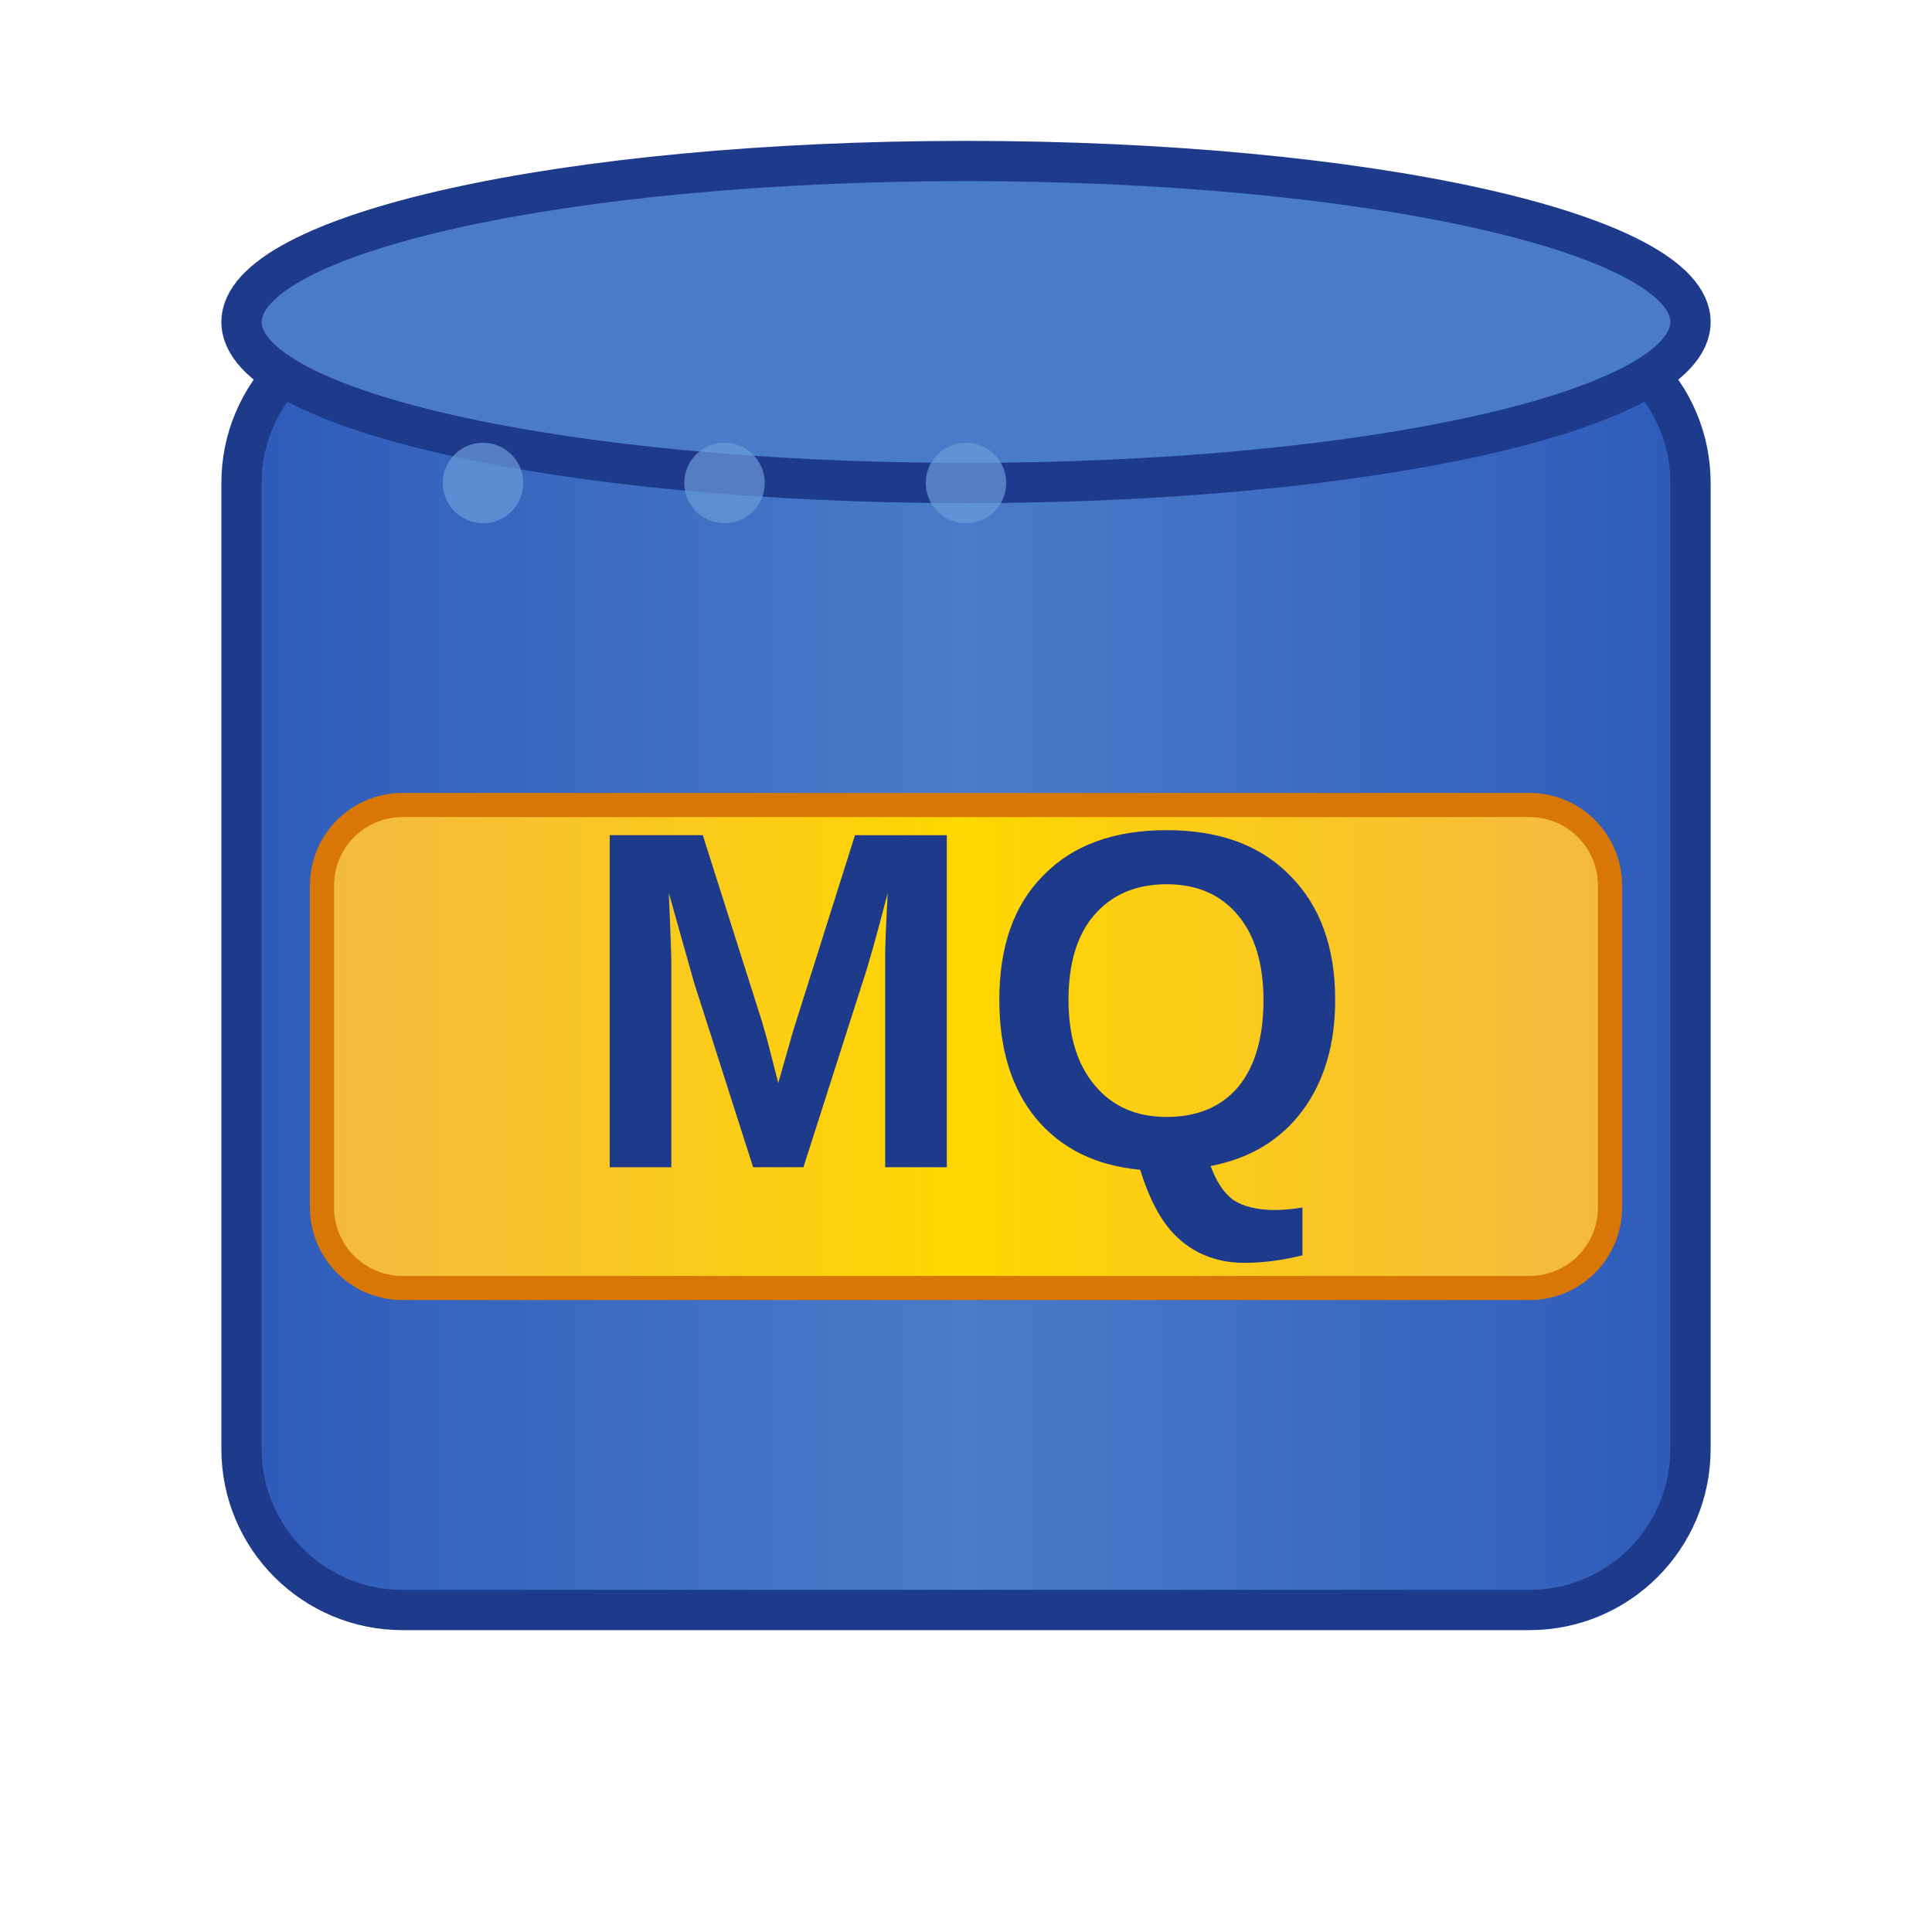
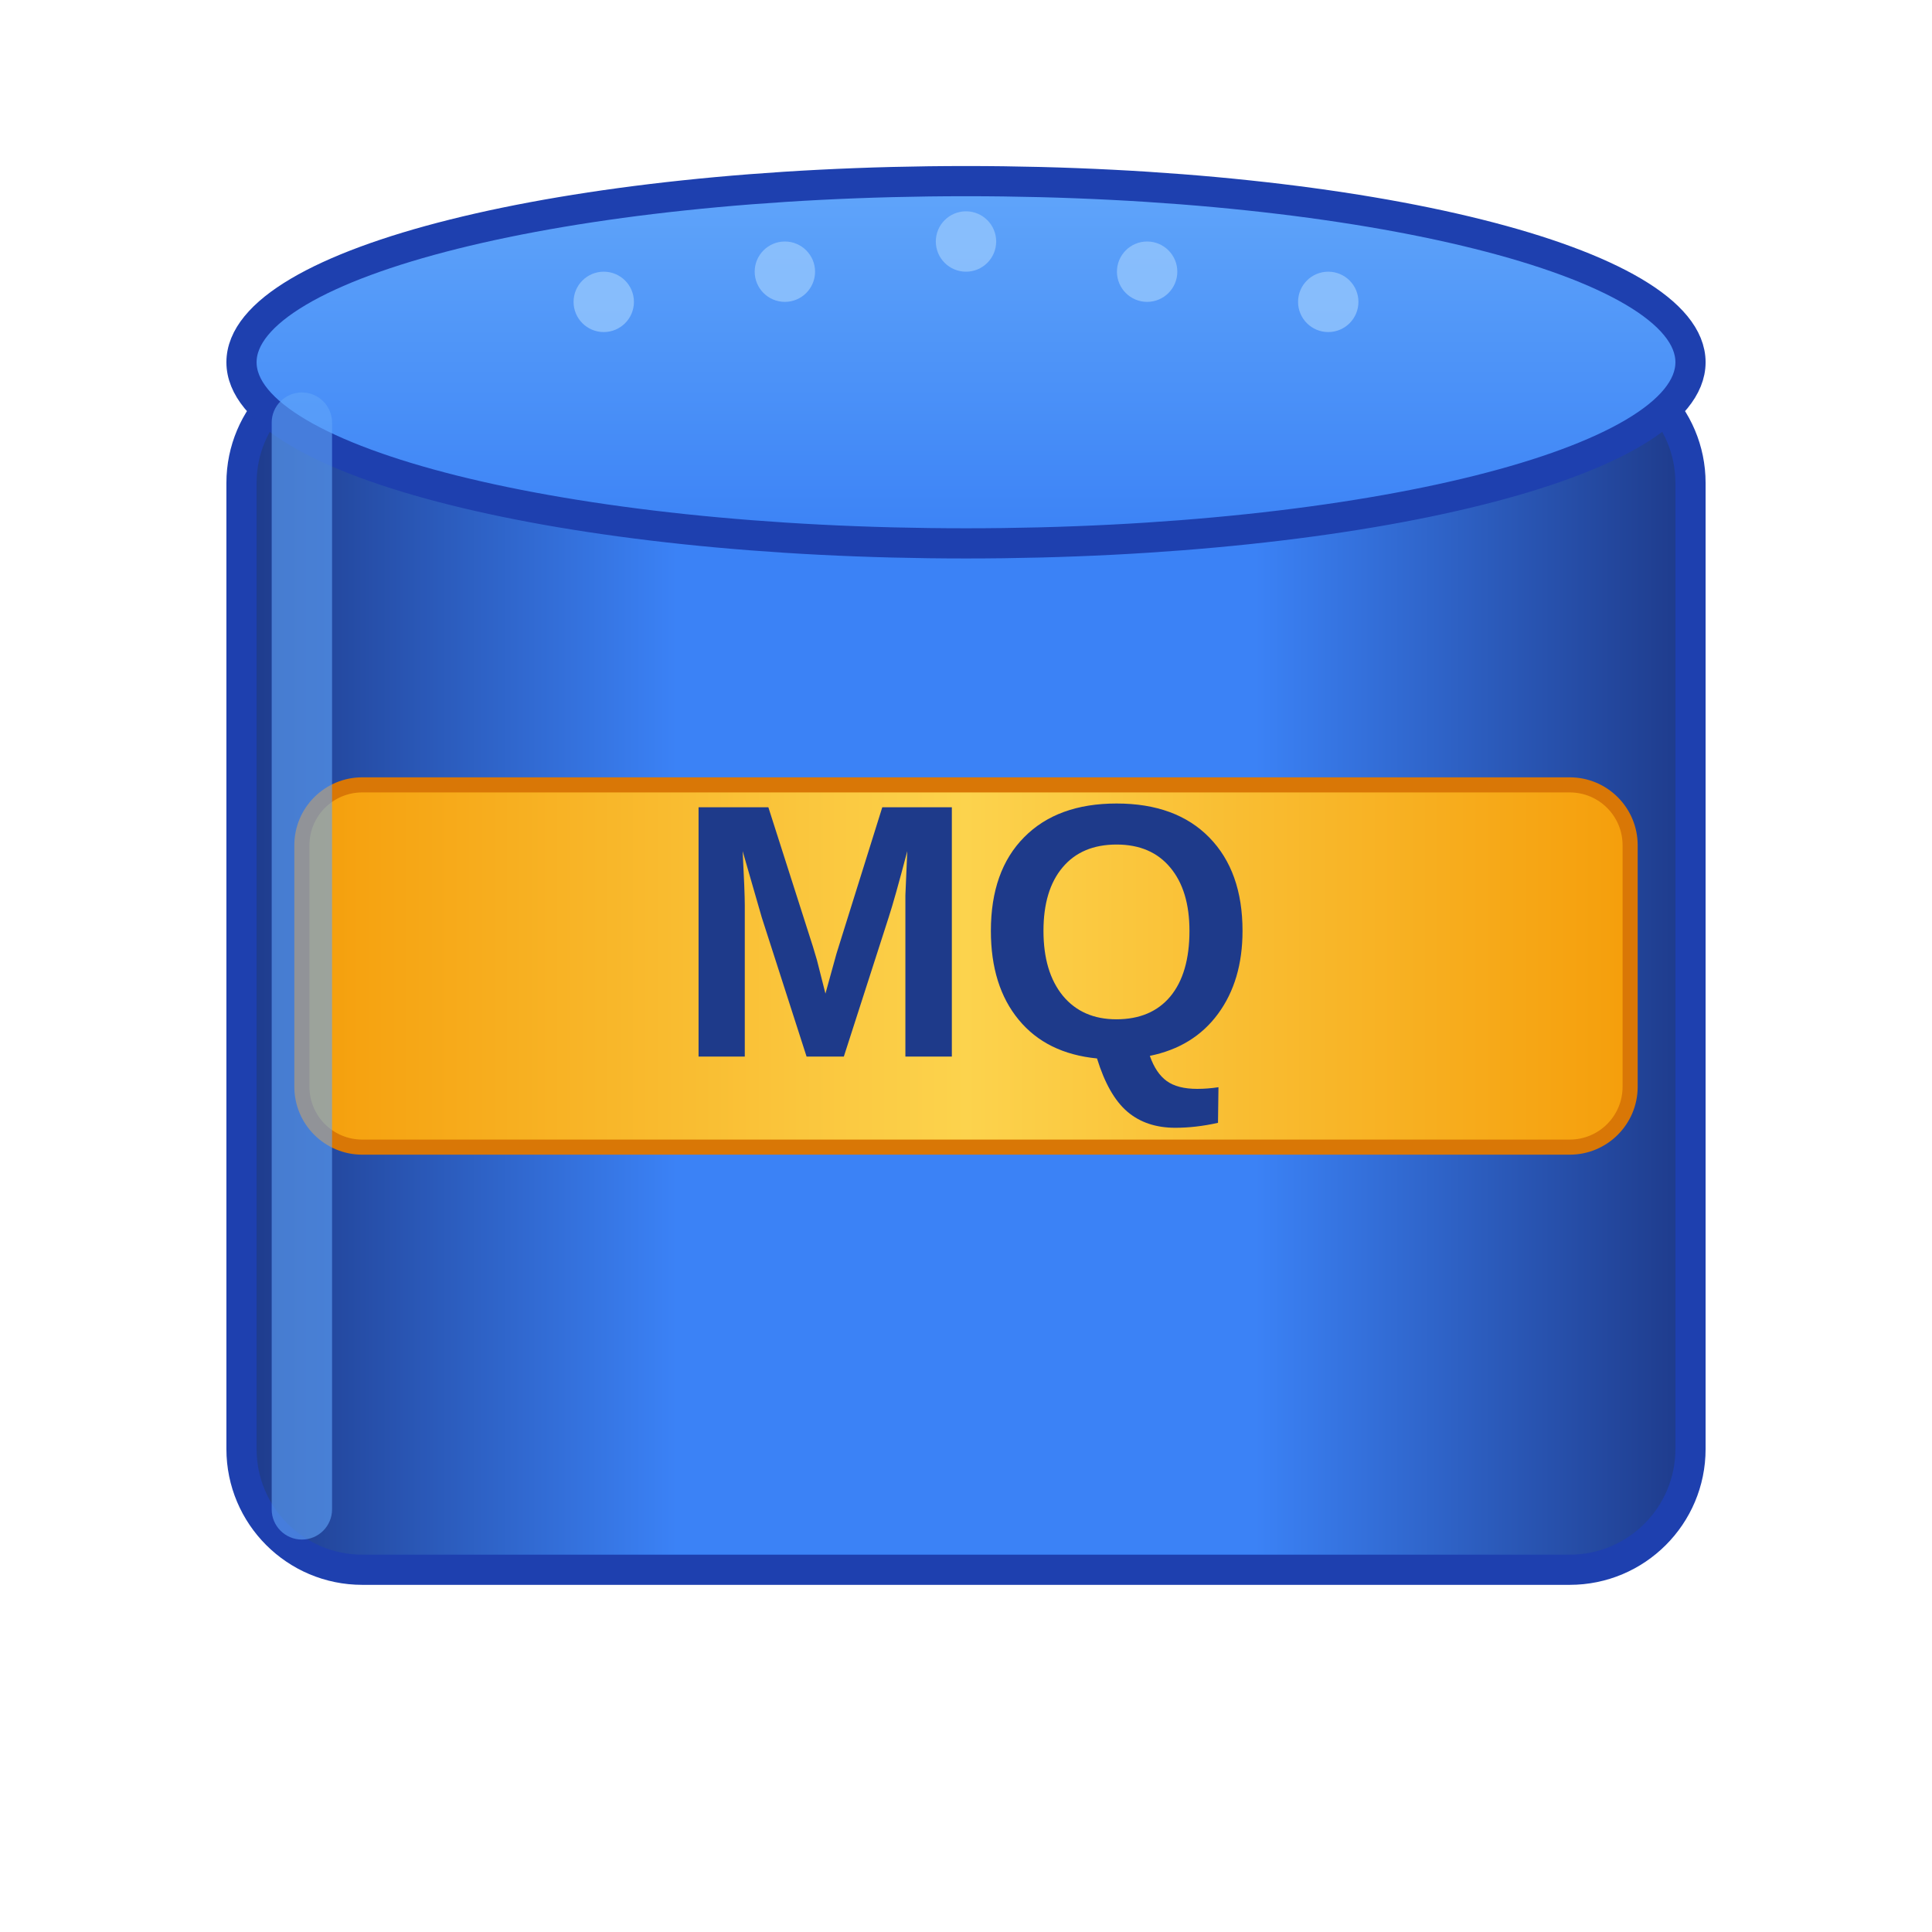
- <svg xmlns="http://www.w3.org/2000/svg" width="24" height="24" viewBox="0 0 24 24" fill="none">
+ <svg xmlns="http://www.w3.org/2000/svg" width="128" height="128" viewBox="0 0 128 128" fill="none">
  <defs>
    <linearGradient id="cylinderGradient" x1="0%" y1="0%" x2="100%" y2="0%">
-       <stop offset="0%" style="stop-color:#2E5BBA;stop-opacity:1" />
-       <stop offset="50%" style="stop-color:#4A7BC8;stop-opacity:1" />
-       <stop offset="100%" style="stop-color:#2E5BBA;stop-opacity:1" />
+       <stop offset="0%" style="stop-color:#1E3A8A;stop-opacity:1" />
+       <stop offset="30%" style="stop-color:#3B82F6;stop-opacity:1" />
+       <stop offset="70%" style="stop-color:#3B82F6;stop-opacity:1" />
+       <stop offset="100%" style="stop-color:#1E3A8A;stop-opacity:1" />
    </linearGradient>
    <linearGradient id="bannerGradient" x1="0%" y1="0%" x2="100%" y2="0%">
-       <stop offset="0%" style="stop-color:#F4B942;stop-opacity:1" />
-       <stop offset="50%" style="stop-color:#FFD700;stop-opacity:1" />
-       <stop offset="100%" style="stop-color:#F4B942;stop-opacity:1" />
+       <stop offset="0%" style="stop-color:#F59E0B;stop-opacity:1" />
+       <stop offset="50%" style="stop-color:#FCD34D;stop-opacity:1" />
+       <stop offset="100%" style="stop-color:#F59E0B;stop-opacity:1" />
+     </linearGradient>
+     <linearGradient id="topGradient" x1="0%" y1="0%" x2="0%" y2="100%">
+       <stop offset="0%" style="stop-color:#60A5FA;stop-opacity:1" />
+       <stop offset="100%" style="stop-color:#3B82F6;stop-opacity:1" />
    </linearGradient>
  </defs>
-   <rect x="3" y="4" width="18" height="16" rx="2" ry="2" fill="url(#cylinderGradient)" stroke="#1E3A8A" stroke-width="0.5" />
-   <ellipse cx="12" cy="4" rx="9" ry="2" fill="#4A7BC8" stroke="#1E3A8A" stroke-width="0.5" />
-   <rect x="4" y="10" width="16" height="6" rx="1" ry="1" fill="url(#bannerGradient)" stroke="#D97706" stroke-width="0.3" />
-   <text x="12" y="14.5" font-family="Arial, sans-serif" font-size="6" font-weight="bold" text-anchor="middle" fill="#1E3A8A">MQ</text>
-   <circle cx="6" cy="6" r="0.5" fill="#6B9BD8" opacity="0.7" />
-   <circle cx="9" cy="6" r="0.5" fill="#6B9BD8" opacity="0.7" />
-   <circle cx="12" cy="6" r="0.5" fill="#6B9BD8" opacity="0.7" />
+   <rect x="16" y="24" width="96" height="80" rx="8" ry="8" fill="url(#cylinderGradient)" stroke="#1E40AF" stroke-width="2" />
+   <ellipse cx="64" cy="24" rx="48" ry="12" fill="url(#topGradient)" stroke="#1E40AF" stroke-width="2" />
+   <rect x="20" y="52" width="88" height="24" rx="4" ry="4" fill="url(#bannerGradient)" stroke="#D97706" stroke-width="1" />
+   <text x="64" y="70" font-family="Arial, sans-serif" font-size="24" font-weight="bold" text-anchor="middle" fill="#1E3A8A">MQ</text>
+   <circle cx="40" cy="20" r="2" fill="#93C5FD" opacity="0.8" />
+   <circle cx="52" cy="18" r="2" fill="#93C5FD" opacity="0.8" />
+   <circle cx="64" cy="16" r="2" fill="#93C5FD" opacity="0.8" />
+   <circle cx="76" cy="18" r="2" fill="#93C5FD" opacity="0.8" />
+   <circle cx="88" cy="20" r="2" fill="#93C5FD" opacity="0.8" />
+   <rect x="18" y="26" width="4" height="76" rx="2" ry="2" fill="#60A5FA" opacity="0.6" />
</svg>
